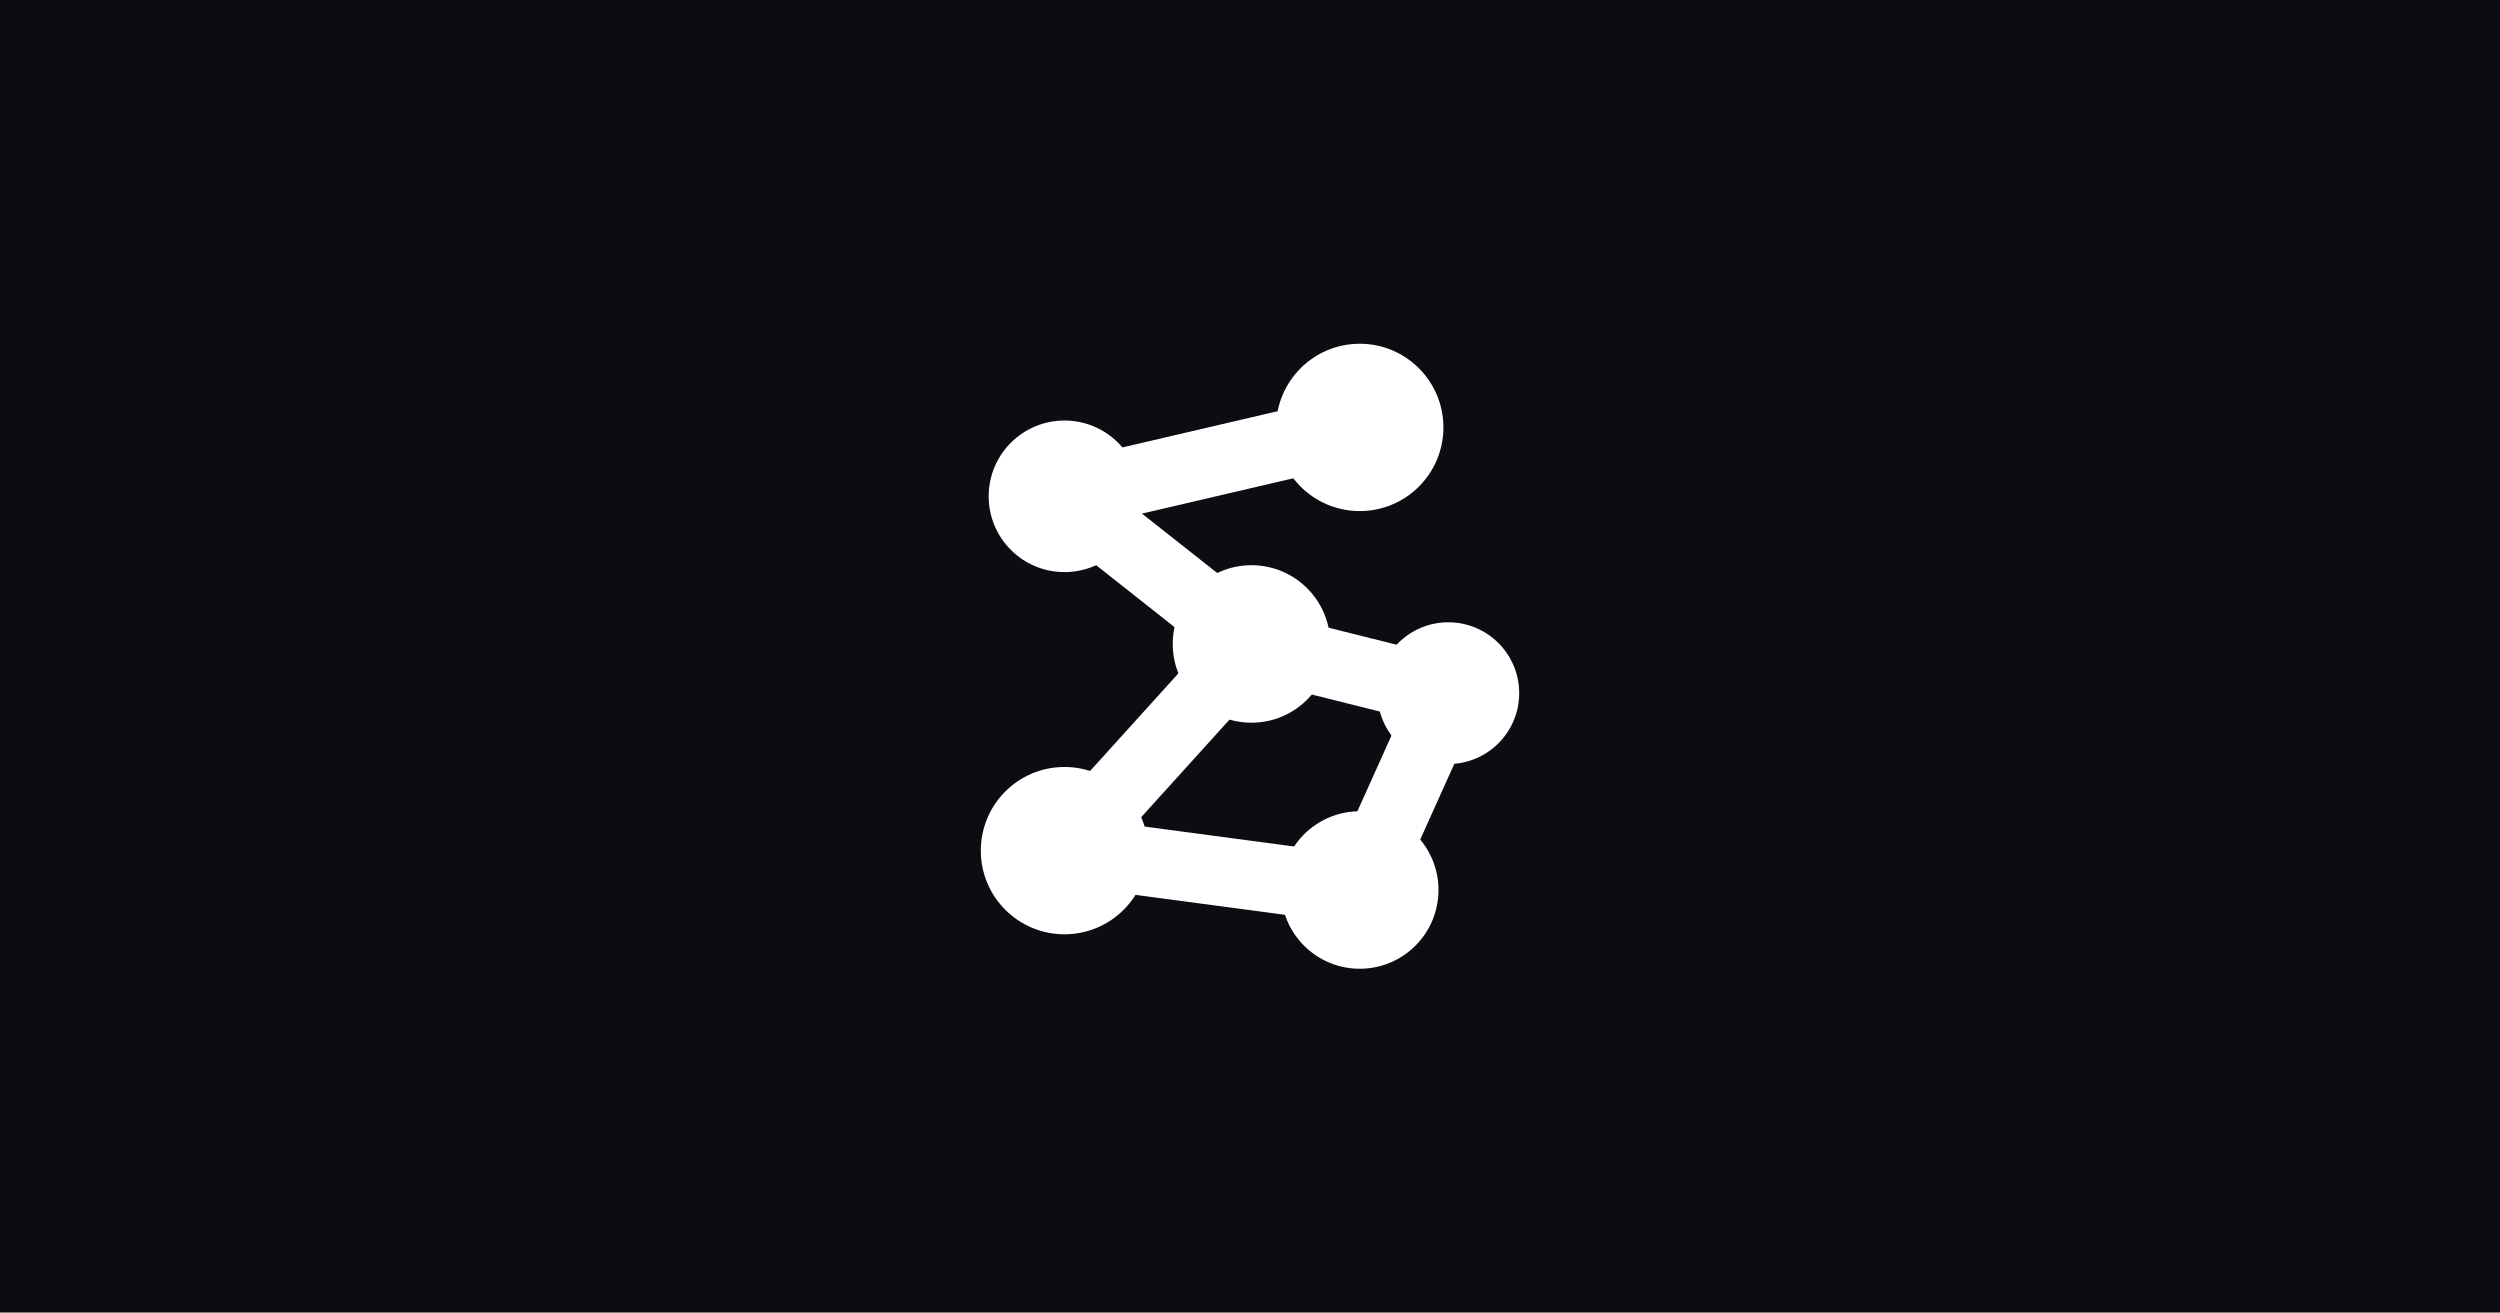
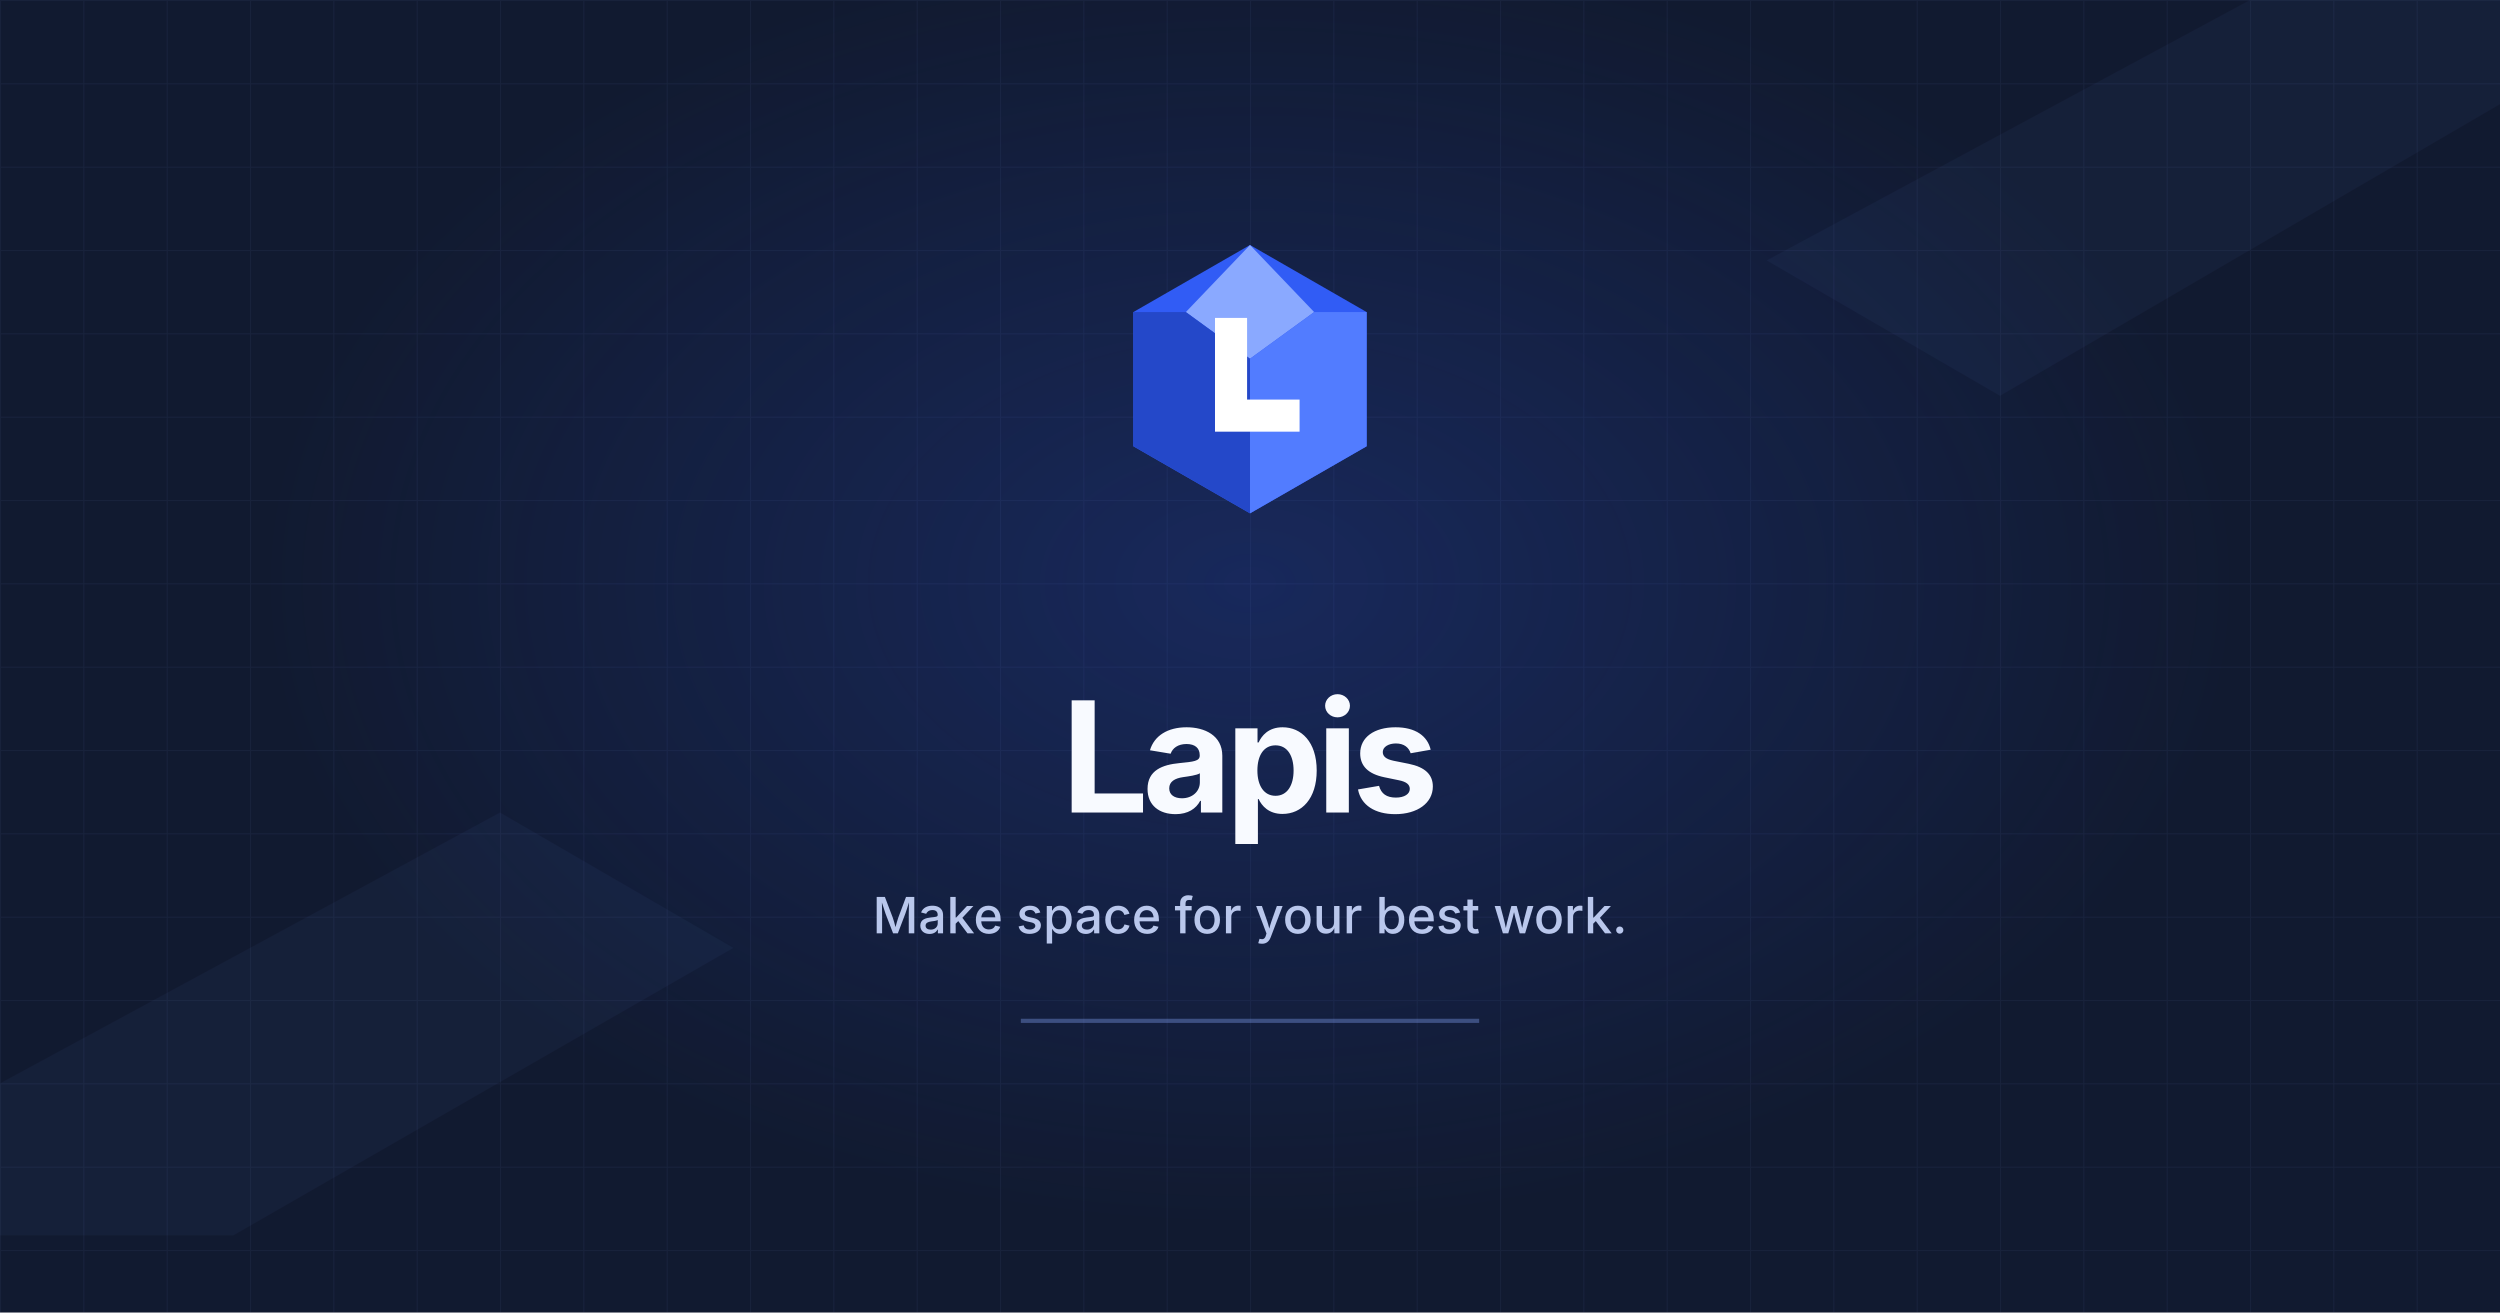
<svg xmlns="http://www.w3.org/2000/svg" viewBox="0 0 1200 630">
-   <rect width="1200" height="630" fill="#0b0d12" />
-   <g transform="translate(355.0394,110.6693) scale(4.724409)">
-     <line x1="63" y1="20" x2="33" y2="27" stroke="#ffffff" stroke-width="7" stroke-linecap="round" />
-     <line x1="33" y1="27" x2="52" y2="42" stroke="#ffffff" stroke-width="7" stroke-linecap="round" />
-     <line x1="52" y1="42" x2="72" y2="47" stroke="#ffffff" stroke-width="7" stroke-linecap="round" />
-     <line x1="52" y1="42" x2="33" y2="63" stroke="#ffffff" stroke-width="7" stroke-linecap="round" />
-     <line x1="72" y1="47" x2="63" y2="67" stroke="#ffffff" stroke-width="7" stroke-linecap="round" />
-     <line x1="33" y1="63" x2="63" y2="67" stroke="#ffffff" stroke-width="7" stroke-linecap="round" />
-     <circle cx="63" cy="20" r="8.5" fill="#ffffff" />
-     <circle cx="33" cy="27" r="7.7" fill="#ffffff" />
-     <circle cx="52" cy="42" r="8" fill="#ffffff" />
-     <circle cx="72" cy="47" r="7.2" fill="#ffffff" />
-     <circle cx="33" cy="63" r="8.5" fill="#ffffff" />
-     <circle cx="63" cy="67" r="8" fill="#ffffff" />
+   <defs>
+     <pattern id="grid" width="40" height="40" patternUnits="userSpaceOnUse">
+       <path d="M40 0H0V40" fill="none" stroke="#9ab4ff" stroke-opacity=".055" />
+     </pattern>
+     <radialGradient id="glow">
+       <stop stop-color="#315cf5" stop-opacity=".22" />
+       <stop offset="1" stop-color="#315cf5" stop-opacity="0" />
+     </radialGradient>
+   </defs>
+   <rect width="1200" height="630" fill="#111a30" />
+   <rect width="1200" height="630" fill="url(#grid)" />
+   <ellipse cx="600" cy="280" rx="470" ry="310" fill="url(#glow)" />
+   <path d="M0 520 240 390l112 65-240 138H0Zm1200-470L960 190l-112-65L1080 0h120Z" fill="#7597ff" opacity=".045" />
+   <g transform="translate(530 112) scale(1.4)">
+     <path d="M50 4 90 27v46L50 96 10 73V27L50 4Z" fill="#315cf5" />
+     <path d="M50 4 72 27 50 43 28 27Z" fill="#8aa9ff" />
+     <path d="M10 27 28 27 50 43v53L10 73Z" fill="#2448c9" />
+     <path d="M90 27 72 27 50 43v53L90 73Z" fill="#527cff" />
+     <path d="M38 29h11v28h18v11H38z" fill="#fff" />
  </g>
+   <text x="600" y="390" text-anchor="middle" font-family="Inter, ui-sans-serif, system-ui, -apple-system, 'Segoe UI', sans-serif" font-size="74" font-weight="650" letter-spacing="-3" fill="#f8faff">Lapis</text>
+   <text x="600" y="448" text-anchor="middle" font-family="Inter, ui-sans-serif, system-ui, -apple-system, 'Segoe UI', sans-serif" font-size="24" font-weight="450" fill="#b9c7ec">Make space for your best work.</text>
+   <path d="M490 490h220" stroke="#8aa9ff" stroke-opacity=".35" stroke-width="2" />
</svg>
